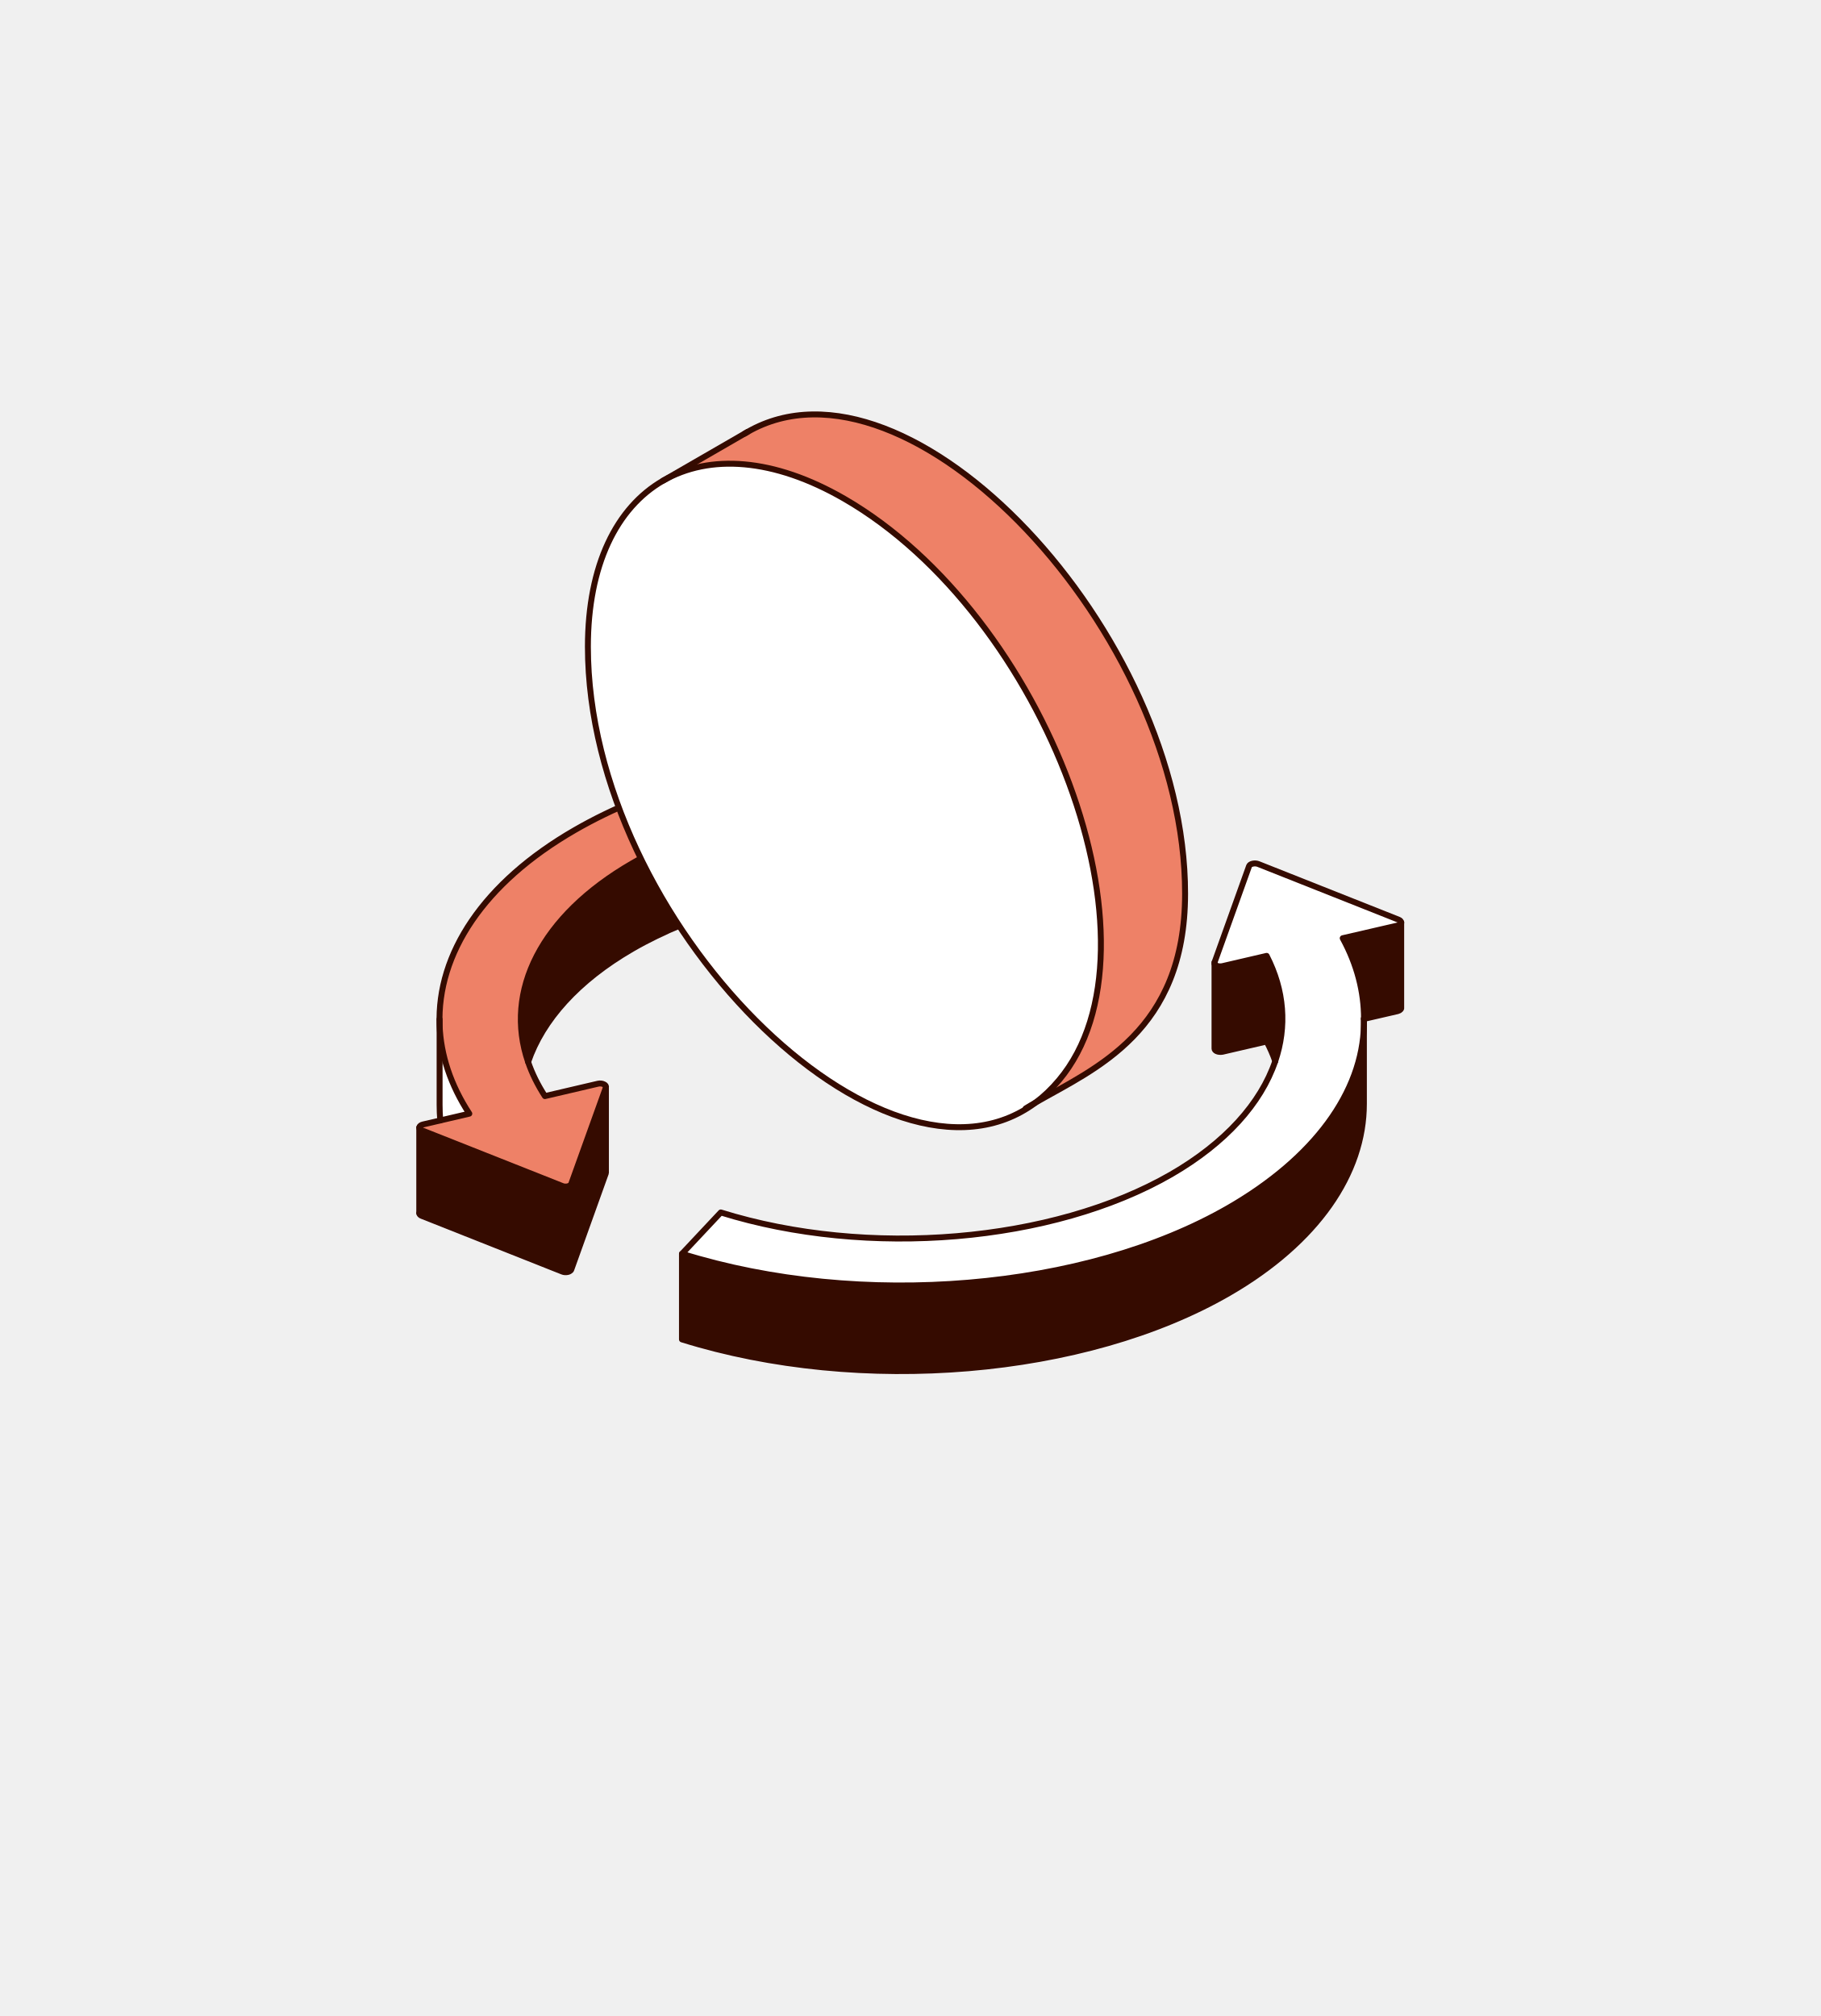
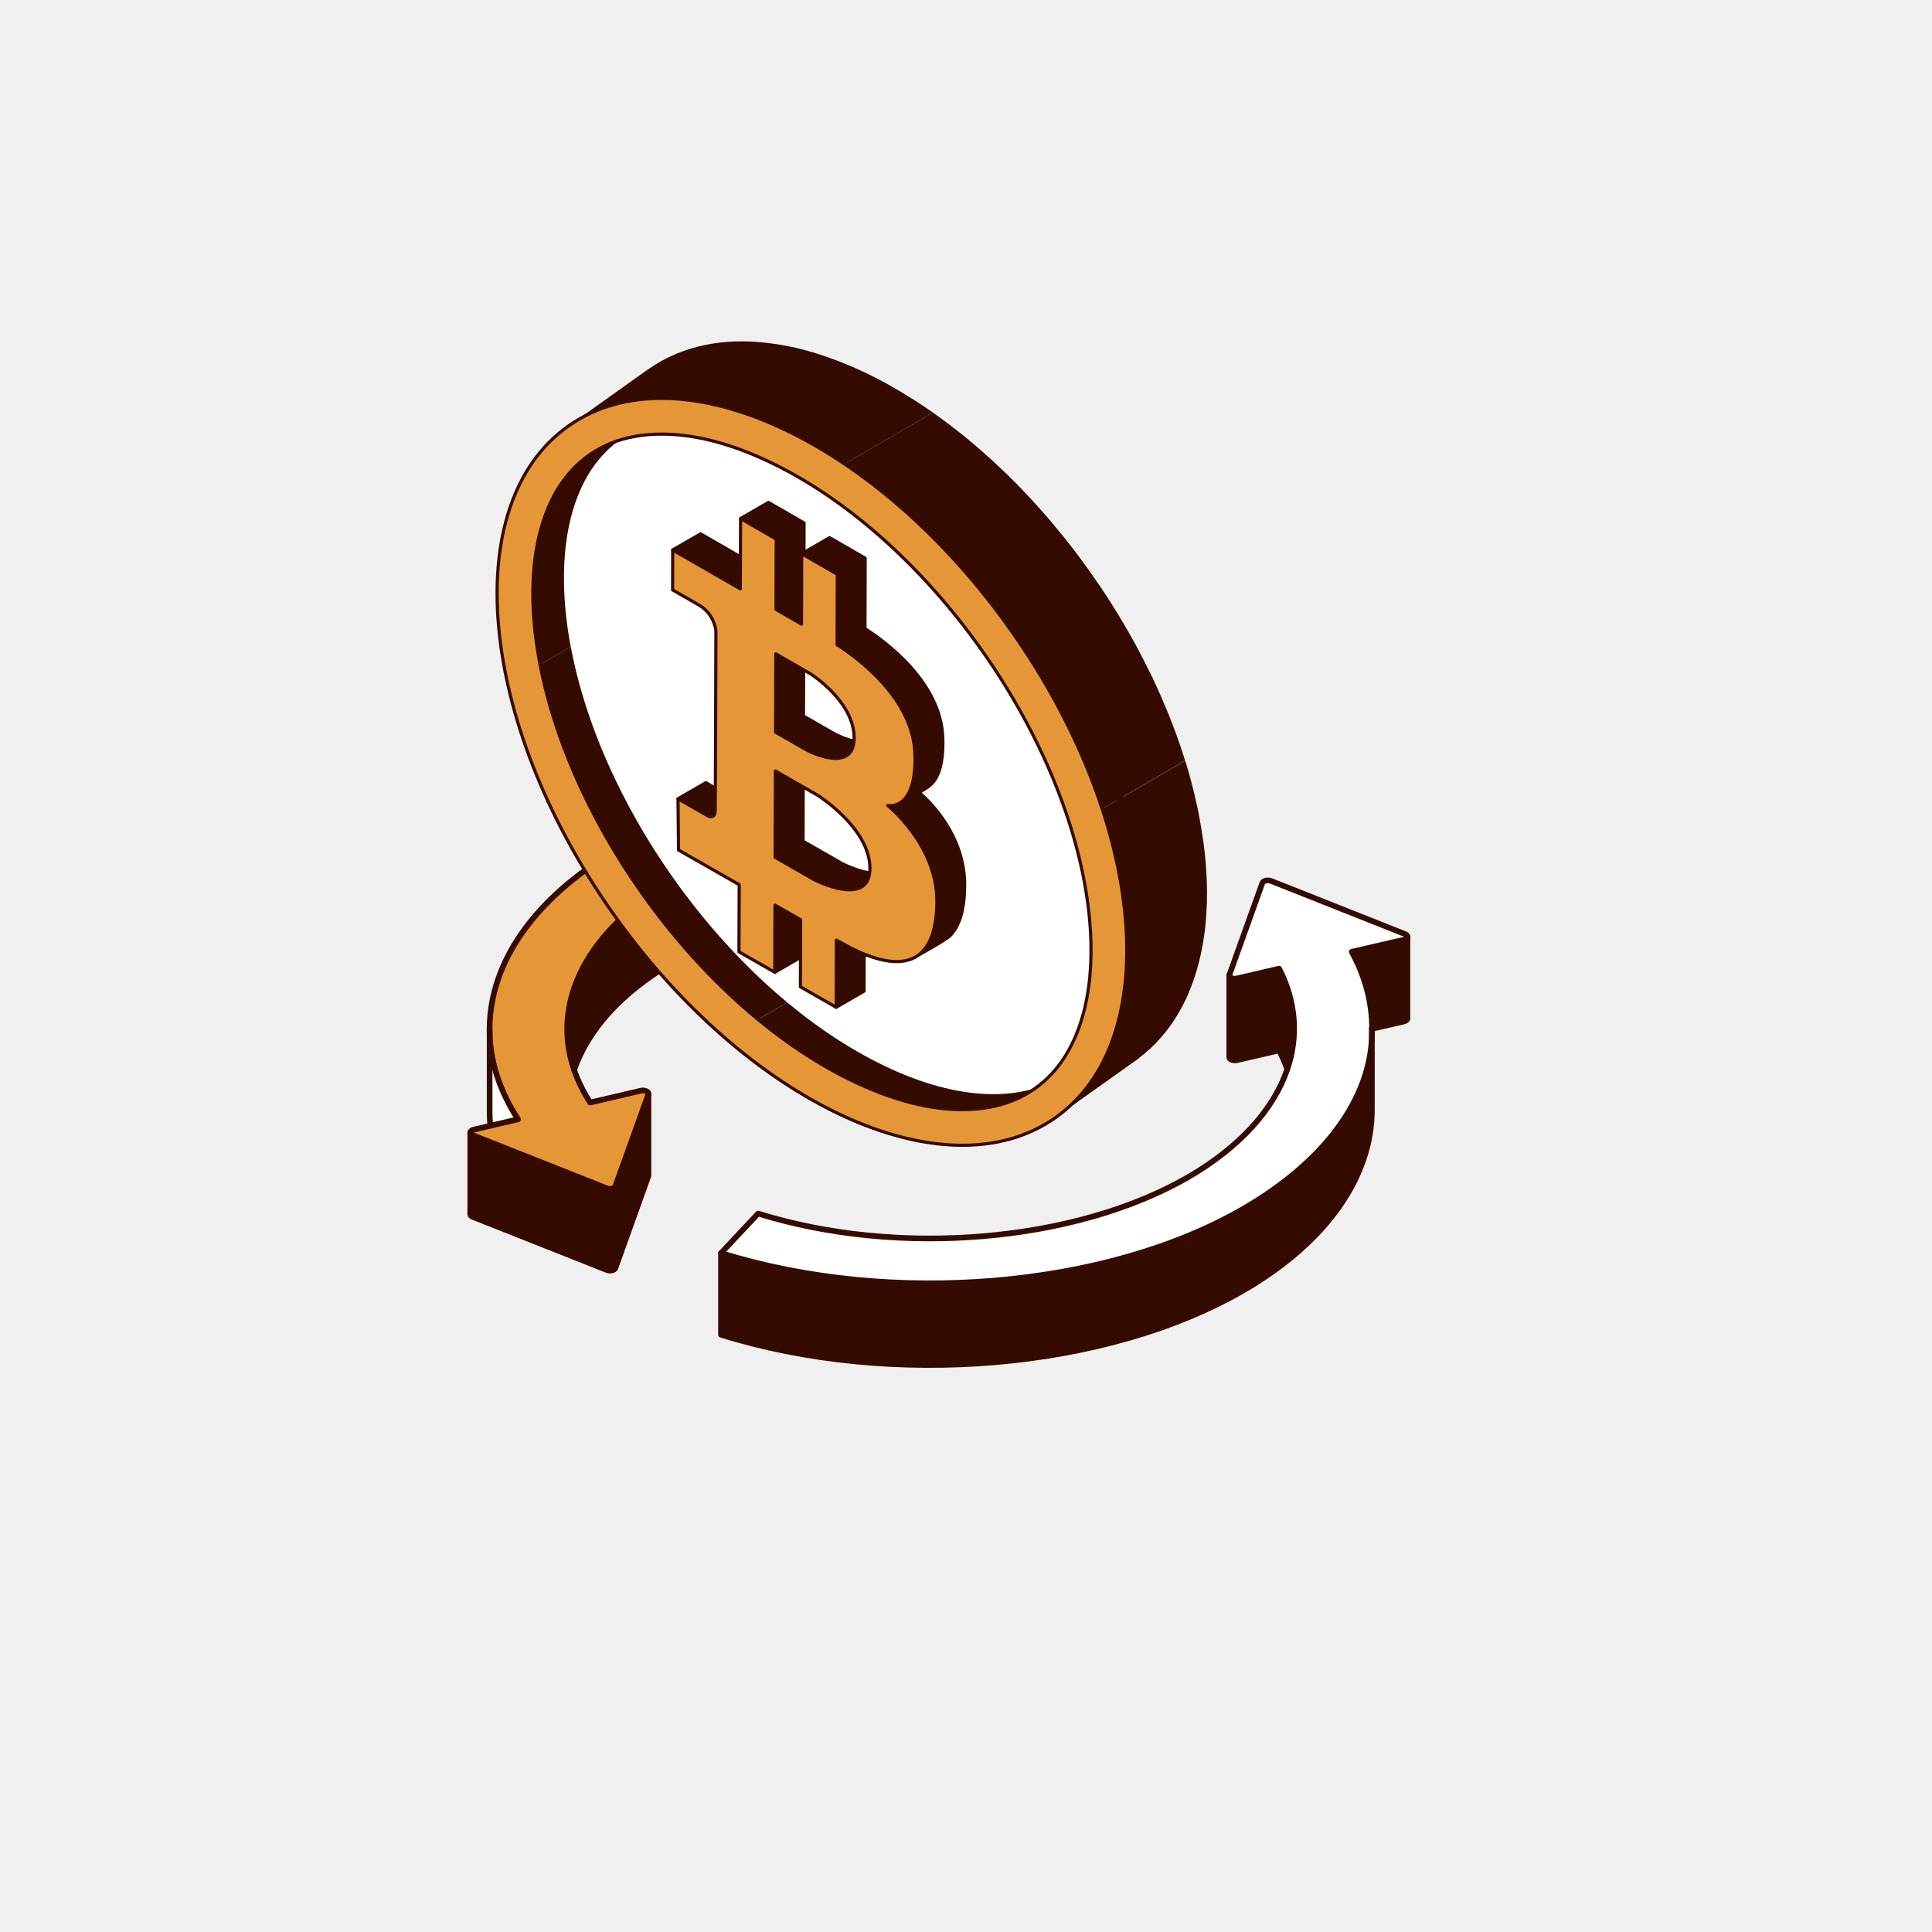
- <svg xmlns="http://www.w3.org/2000/svg" width="307" height="340" viewBox="0 0 307 340" fill="none">
-   <path d="M236.292 170V170.06C236.262 170.19 236.162 170.3 236.002 170.4C235.922 170.44 235.812 170.49 235.682 170.53L230.012 171.84C230.022 167.27 228.842 162.69 226.422 158.25L235.682 156.11C235.812 156.08 235.922 156.03 236.002 155.98C236.162 155.88 236.262 155.77 236.292 155.64V170Z" fill="#350B00" />
-   <path d="M215.054 178.979C217.024 173.149 216.604 167.039 213.604 161.219L206.154 162.949C205.814 163.029 205.434 162.999 205.164 162.869C204.984 162.789 204.864 162.659 204.814 162.549V162.329L210.644 146.069C210.704 145.889 210.944 145.739 211.244 145.669C211.544 145.599 211.894 145.619 212.174 145.719L235.874 155.119C236.134 155.209 236.274 155.389 236.294 155.589V155.649C236.264 155.779 236.164 155.889 236.004 155.989C235.924 156.039 235.814 156.089 235.684 156.119L226.424 158.259C228.844 162.699 230.024 167.279 230.014 171.849H230.004V172.859C229.524 184.229 221.654 195.359 207.214 203.699C183.014 217.669 145.104 220.869 115.004 211.479L121.544 204.509C146.314 212.239 177.544 209.589 197.494 198.089C206.674 192.789 212.614 186.089 215.044 178.999L215.054 178.979Z" fill="white" />
-   <path d="M230.004 171.839H230.014C230.014 172.179 230.004 172.519 230.004 172.849V171.839Z" fill="white" />
-   <path d="M230.004 172.85V186.17C230.004 197.9 222.114 209.5 207.214 218.11C183.014 232.08 145.104 235.29 115.004 225.9V211.47C145.104 220.86 183.014 217.66 207.214 203.69C221.644 195.35 229.514 184.22 230.004 172.85Z" fill="#350B00" />
-   <path d="M213.602 161.219C216.602 167.049 217.023 173.159 215.053 178.979C214.663 177.839 214.182 176.759 213.602 175.649L206.152 177.379C205.812 177.439 205.423 177.409 205.163 177.279C204.933 177.169 204.812 177.009 204.812 176.849V162.539C204.852 162.659 204.983 162.779 205.163 162.859C205.433 162.979 205.812 163.019 206.152 162.939L213.602 161.209V161.219Z" fill="#350B00" />
-   <path d="M204.825 162.319V162.539C204.815 162.459 204.785 162.399 204.825 162.319Z" fill="white" />
-   <path d="M192.923 133.479V147.899L185.723 154.639V140.219L192.923 133.479Z" fill="#350B00" />
-   <path d="M74.133 172.909C73.683 160.889 81.503 148.889 96.923 139.999C122.593 125.179 162.053 122.499 192.923 133.479L185.733 140.229C160.303 131.189 127.783 133.399 106.633 145.609C91.223 154.519 85.003 167.189 89.073 179.099C89.753 181.059 90.693 182.979 91.913 184.869L100.853 182.779C101.193 182.699 101.583 182.739 101.853 182.879C102.143 183.009 102.273 183.209 102.193 183.419L96.353 199.669C96.313 199.779 96.223 199.879 96.083 199.959C96.003 200.009 95.893 200.049 95.763 200.089C95.463 200.149 95.113 200.129 94.853 200.029L71.133 190.639C70.863 190.539 70.703 190.369 70.703 190.189C70.703 190.189 70.713 190.149 70.713 190.109C70.753 189.899 70.983 189.729 71.313 189.649L79.143 187.819C75.983 182.989 74.313 177.949 74.133 172.909Z" fill="#EE8167" />
-   <path d="M185.724 140.219V154.639C160.294 145.599 127.774 147.819 106.624 160.029C97.404 165.359 91.474 172.049 89.064 179.099C85.004 167.189 91.214 154.519 106.624 145.609C127.774 133.399 160.284 131.189 185.724 140.229V140.219Z" fill="#350B00" />
-   <path d="M70.703 204.599V190.189C70.703 190.369 70.863 190.539 71.133 190.639L94.833 200.029C95.093 200.139 95.443 200.159 95.743 200.089C95.873 200.049 95.983 200.009 96.063 199.959C96.203 199.879 96.303 199.779 96.333 199.669L102.173 183.419V197.729C102.173 197.729 102.183 197.809 102.163 197.849L96.333 214.099C96.293 214.219 96.203 214.309 96.063 214.389C95.983 214.439 95.873 214.489 95.743 214.519C95.443 214.589 95.093 214.569 94.833 214.459L71.133 205.059C70.863 204.969 70.703 204.769 70.703 204.599Z" fill="#350B00" />
-   <path d="M79.153 187.819L74.263 188.959C74.163 188.099 74.133 187.209 74.133 186.329V172.909C74.323 177.949 75.993 182.989 79.143 187.819H79.153Z" fill="white" />
-   <path d="M236.292 155.58C236.282 155.39 236.132 155.21 235.872 155.11L212.172 145.71C211.902 145.61 211.552 145.59 211.242 145.66C210.932 145.73 210.712 145.88 210.642 146.06L204.812 162.32C204.772 162.4 204.802 162.46 204.812 162.54C204.852 162.66 204.982 162.78 205.162 162.86C205.432 162.98 205.812 163.02 206.152 162.94L213.602 161.21C216.602 167.04 217.032 173.15 215.052 178.97C212.642 186.06 206.682 192.75 197.502 198.06C177.552 209.56 146.322 212.21 121.552 204.48L115.012 211.45C145.112 220.84 183.022 217.64 207.222 203.67C221.652 195.33 229.762 184.21 230.012 172.83C230.012 172.5 230.022 172.16 230.022 171.82C230.022 167.25 228.852 162.67 226.432 158.23L235.692 156.09C235.822 156.06 235.932 156.01 236.012 155.96C236.172 155.86 236.272 155.75 236.302 155.62V155.56L236.292 155.58Z" stroke="#350B00" stroke-linecap="round" stroke-linejoin="round" />
-   <path d="M70.703 190.179C70.703 190.359 70.863 190.529 71.133 190.629L94.833 200.019C95.093 200.129 95.443 200.149 95.743 200.079C95.873 200.039 95.983 199.999 96.063 199.949C96.203 199.869 96.303 199.769 96.333 199.659L102.173 183.409C102.253 183.199 102.123 182.999 101.833 182.869C101.563 182.729 101.173 182.689 100.833 182.769L91.893 184.859C90.673 182.969 89.723 181.049 89.053 179.089C84.963 167.189 91.203 154.509 106.613 145.599C127.763 133.389 160.273 131.179 185.713 140.219L192.903 133.469C162.053 122.499 122.593 125.179 96.923 139.999C81.503 148.889 73.683 160.889 74.133 172.909C74.323 177.949 75.993 182.989 79.143 187.819L71.313 189.649C70.993 189.729 70.753 189.899 70.713 190.109C70.713 190.149 70.703 190.159 70.703 190.169V190.179Z" stroke="#350B00" stroke-linecap="round" stroke-linejoin="round" />
-   <path d="M74.133 171.899V186.329C74.133 187.209 74.163 188.089 74.263 188.959" stroke="#350B00" stroke-linecap="round" stroke-linejoin="round" />
-   <path d="M89.062 179.1C91.472 172.05 97.403 165.37 106.622 160.03C127.772 147.82 160.282 145.6 185.722 154.64L192.912 147.9V133.47" stroke="#350B00" stroke-linecap="round" stroke-linejoin="round" />
-   <path d="M70.713 204.529C70.713 204.529 70.703 204.569 70.703 204.589V190.159" stroke="#350B00" stroke-linecap="round" stroke-linejoin="round" />
-   <path d="M102.183 183.419V197.729C102.183 197.729 102.193 197.809 102.173 197.849L96.343 214.099C96.303 214.219 96.213 214.309 96.073 214.389C95.993 214.439 95.883 214.489 95.753 214.519C95.453 214.589 95.103 214.569 94.843 214.459L71.133 205.059C70.863 204.969 70.703 204.769 70.703 204.599" stroke="#350B00" stroke-linecap="round" stroke-linejoin="round" />
-   <path d="M185.723 140.22V154.64" stroke="#350B00" stroke-linecap="round" stroke-linejoin="round" />
-   <path d="M236.294 155.579V170.059C236.264 170.189 236.164 170.299 236.004 170.399C235.924 170.439 235.814 170.489 235.684 170.529L230.014 171.839H230.004" stroke="#350B00" stroke-linecap="round" stroke-linejoin="round" />
-   <path d="M215.053 178.999V178.979C214.663 177.839 214.182 176.759 213.602 175.649L206.152 177.379C205.812 177.439 205.423 177.409 205.163 177.279C204.933 177.169 204.812 177.009 204.812 176.849V162.319" stroke="#350B00" stroke-linecap="round" stroke-linejoin="round" />
-   <path d="M230.004 171.739V186.159C230.004 197.889 222.114 209.489 207.214 218.099C183.014 232.069 145.104 235.279 115.004 225.889V211.459" stroke="#350B00" stroke-linecap="round" stroke-linejoin="round" />
-   <g clip-path="url(#clip0_4379_1949)">
-     <path d="M126.071 72.84C153.141 57.12 199.901 106.53 199.861 150.73C199.841 173.98 184.661 180.18 174.641 185.94C176.041 184.89 177.361 183.63 178.601 182.15C197.361 159.78 176.451 103.79 142.371 84.1C130.431 77.21 119.621 76.55 111.801 81.07L126.071 72.83V72.84Z" fill="#EE8167" />
-     <path d="M174.611 185.969C149.301 204.849 99.151 155.579 99.141 109.069C99.141 95.289 103.971 85.599 111.801 81.079C119.621 76.559 130.431 77.219 142.371 84.109C176.451 103.799 197.361 159.789 178.601 182.159C177.361 183.639 176.041 184.899 174.641 185.949C174.641 185.949 174.621 185.969 174.611 185.969ZM145.451 156.809C156.291 161.119 157.031 149.029 153.491 141.509C149.151 132.289 138.741 127.629 138.741 122.109C138.741 119.929 140.381 120.179 142.031 121.129C144.631 122.619 148.871 127.059 152.191 131.489C152.211 131.469 152.211 131.459 152.221 131.439L155.301 124.589C152.381 120.399 148.711 116.739 145.451 114.399V105.649C141.101 103.139 139.851 102.409 139.551 102.239C139.551 102.239 139.551 102.239 139.531 102.239C139.531 102.219 139.521 102.219 139.511 102.239L139.491 102.219C139.491 102.219 139.491 102.219 139.471 102.219C139.451 102.219 139.451 102.219 139.451 102.219C139.451 105.479 139.451 107.759 139.451 111.039C133.871 109.029 130.101 111.319 130.101 118.169C130.101 133.049 146.701 138.309 146.701 145.459C146.701 151.259 137.161 143.709 131.311 133.619L128.131 140.369C131.141 145.399 135.221 150.109 139.461 153.329V162.569L145.441 166.009V156.839L145.451 156.809Z" fill="white" />
-     <ellipse cx="142.281" cy="135.198" rx="34.241" ry="60.651" transform="rotate(-30.9186 142.281 135.198)" fill="white" />
-     <path d="M174.611 185.969C149.301 204.849 99.151 155.579 99.141 109.069C99.141 95.289 103.981 85.599 111.801 81.079C119.631 76.559 130.431 77.219 142.371 84.109C176.451 103.799 197.361 159.789 178.601 182.159C177.361 183.639 176.041 184.899 174.641 185.949L174.611 185.969Z" stroke="#350B00" stroke-linecap="round" stroke-linejoin="round" />
-     <path d="M172.96 186.939C173.49 186.609 174.04 186.289 174.6 185.969C174.6 185.969 174.62 185.949 174.63 185.949C184.66 180.189 199.84 173.989 199.85 150.739C199.89 106.539 153.18 57.219 126.06 72.849C125.9 72.939 125.75 73.029 125.59 73.129" stroke="#350B00" stroke-linecap="round" stroke-linejoin="round" />
-     <path d="M111.801 81.079L126.071 72.839" stroke="#350B00" stroke-linecap="round" stroke-linejoin="round" />
+ <svg xmlns="http://www.w3.org/2000/svg" width="283" height="283" viewBox="0 0 283 283" fill="none">
+   <g clip-path="url(#clip0_101_7026)">
+     <path d="M206.169 149.179V149.229C206.144 149.336 206.061 149.428 205.929 149.511C205.862 149.544 205.771 149.585 205.664 149.618L200.963 150.704C200.971 146.916 199.993 143.118 197.986 139.437L205.664 137.663C205.771 137.638 205.862 137.597 205.929 137.555C206.061 137.472 206.144 137.381 206.169 137.273V149.179Z" fill="#350B00" />
+     <path d="M188.56 156.621C190.193 151.788 189.845 146.722 187.358 141.897L181.181 143.331C180.899 143.398 180.584 143.373 180.36 143.265C180.211 143.199 180.112 143.091 180.07 143V142.817L184.904 129.337C184.953 129.187 185.152 129.063 185.401 129.005C185.65 128.947 185.94 128.964 186.172 129.047L205.821 136.84C206.037 136.914 206.153 137.064 206.169 137.229V137.279C206.144 137.387 206.061 137.478 205.929 137.561C205.862 137.603 205.771 137.644 205.663 137.669L197.986 139.443C199.993 143.124 200.971 146.921 200.963 150.71H200.954V151.547C200.556 160.974 194.032 170.202 182.06 177.116C161.996 188.698 130.566 191.351 105.611 183.566L111.033 177.788C131.57 184.196 157.461 181.999 174.001 172.465C181.612 168.071 186.537 162.516 188.551 156.638L188.56 156.621Z" fill="white" />
+     <path d="M200.947 150.703H200.956C200.956 150.985 200.947 151.267 200.947 151.541V150.703Z" fill="white" />
+     <path d="M200.954 151.541V162.584C200.954 172.309 194.413 181.926 182.06 189.065C161.996 200.647 130.566 203.308 105.611 195.523V183.56C130.566 191.345 161.996 188.692 182.06 177.11C194.023 170.195 200.548 160.968 200.954 151.541Z" fill="#350B00" />
+     <path d="M187.352 141.897C189.839 146.73 190.187 151.796 188.554 156.621C188.231 155.676 187.833 154.781 187.352 153.86L181.175 155.295C180.894 155.344 180.57 155.32 180.355 155.212C180.164 155.121 180.064 154.988 180.064 154.855V142.991C180.098 143.091 180.205 143.19 180.355 143.257C180.578 143.356 180.894 143.389 181.175 143.323L187.352 141.889V141.897Z" fill="#350B00" />
+     <path d="M180.073 142.811V142.993C180.065 142.927 180.04 142.877 180.073 142.811Z" fill="white" />
+     <path d="M170.213 118.9V130.856L164.244 136.444V124.488L170.213 118.9Z" fill="#350B00" />
+     <path d="M71.728 151.591C71.355 141.626 77.839 131.677 90.623 124.306C111.905 112.019 144.62 109.798 170.214 118.901L164.253 124.497C143.169 117.002 116.208 118.834 98.673 128.957C85.897 136.344 80.74 146.849 84.115 156.723C84.678 158.348 85.458 159.94 86.469 161.507L93.881 159.774C94.163 159.708 94.486 159.741 94.71 159.857C94.951 159.965 95.058 160.13 94.992 160.304L90.15 173.777C90.117 173.868 90.043 173.951 89.927 174.017C89.86 174.059 89.769 174.092 89.661 174.125C89.412 174.175 89.122 174.158 88.907 174.075L69.241 166.29C69.017 166.207 68.885 166.066 68.885 165.917C68.885 165.917 68.893 165.884 68.893 165.851C68.926 165.677 69.117 165.536 69.391 165.47L75.882 163.952C73.262 159.948 71.878 155.769 71.728 151.591Z" fill="#E59636" />
+     <path d="M164.239 124.488V136.443C143.155 128.949 116.194 130.789 98.659 140.912C91.015 145.331 86.099 150.878 84.101 156.723C80.735 146.848 85.883 136.344 98.659 128.957C116.194 118.834 143.147 117.002 164.239 124.497V124.488Z" fill="#350B00" />
+     <path d="M68.885 177.864V165.917C68.885 166.067 69.017 166.208 69.241 166.291L88.89 174.076C89.106 174.167 89.396 174.183 89.645 174.125C89.752 174.092 89.844 174.059 89.91 174.017C90.026 173.951 90.109 173.868 90.134 173.777L94.976 160.305V172.169C94.976 172.169 94.984 172.235 94.967 172.268L90.134 185.741C90.101 185.84 90.026 185.915 89.91 185.981C89.844 186.022 89.752 186.064 89.645 186.089C89.396 186.147 89.106 186.13 88.89 186.039L69.241 178.246C69.017 178.171 68.885 178.005 68.885 177.864Z" fill="#350B00" />
+     <path d="M75.883 163.953L71.829 164.898C71.746 164.185 71.721 163.447 71.721 162.718V151.592C71.878 155.77 73.263 159.949 75.874 163.953H75.883Z" fill="white" />
+     <path d="M206.177 137.222C206.168 137.064 206.044 136.915 205.828 136.832L186.179 129.039C185.956 128.956 185.665 128.939 185.408 128.997C185.151 129.055 184.969 129.18 184.911 129.329L180.077 142.81C180.044 142.876 180.069 142.926 180.077 142.992C180.111 143.091 180.218 143.191 180.368 143.257C180.591 143.357 180.906 143.39 181.188 143.324L187.365 141.889C189.852 146.723 190.209 151.788 188.567 156.614C186.569 162.492 181.628 168.038 174.017 172.441C157.477 181.975 131.585 184.172 111.049 177.763L105.627 183.542C130.582 191.327 162.012 188.674 182.075 177.092C194.039 170.177 200.763 160.958 200.97 151.523C200.97 151.249 200.978 150.968 200.978 150.686C200.978 146.897 200.008 143.1 198.002 139.419L205.679 137.644C205.787 137.62 205.878 137.578 205.944 137.537C206.077 137.454 206.16 137.363 206.185 137.255V137.205L206.177 137.222Z" stroke="#350B00" stroke-width="0.829" stroke-linecap="round" stroke-linejoin="round" />
+     <path d="M68.885 165.909C68.885 166.058 69.017 166.199 69.241 166.282L88.89 174.067C89.106 174.158 89.396 174.175 89.645 174.116C89.752 174.083 89.844 174.05 89.91 174.009C90.026 173.942 90.109 173.859 90.134 173.768L94.976 160.296C95.042 160.122 94.934 159.956 94.694 159.848C94.47 159.732 94.147 159.699 93.865 159.765L86.453 161.498C85.441 159.931 84.654 158.339 84.098 156.714C80.707 146.848 85.881 136.336 98.657 128.949C116.191 118.826 143.145 116.994 164.236 124.488L170.197 118.892C144.62 109.797 111.905 112.019 90.623 124.306C77.839 131.676 71.355 141.625 71.728 151.591C71.886 155.769 73.27 159.948 75.882 163.952L69.391 165.469C69.125 165.536 68.926 165.677 68.893 165.851C68.893 165.884 68.885 165.892 68.885 165.9V165.909Z" stroke="#350B00" stroke-width="0.829" stroke-linecap="round" stroke-linejoin="round" />
+     <path d="M71.721 150.752V162.715C71.721 163.445 71.746 164.175 71.829 164.896" stroke="#350B00" stroke-width="0.829" stroke-linecap="round" stroke-linejoin="round" />
+     <path d="M84.103 156.721C86.102 150.876 91.018 145.338 98.662 140.911C116.197 130.788 143.15 128.947 164.241 136.442L170.202 130.854V118.891" stroke="#350B00" stroke-width="0.829" stroke-linecap="round" stroke-linejoin="round" />
+     <path d="M68.893 177.806C68.893 177.806 68.885 177.839 68.885 177.856V165.893" stroke="#350B00" stroke-width="0.829" stroke-linecap="round" stroke-linejoin="round" />
+     <path d="M94.984 160.305V172.169C94.984 172.169 94.992 172.235 94.976 172.268L90.142 185.741C90.109 185.84 90.034 185.915 89.918 185.981C89.852 186.022 89.761 186.064 89.653 186.089C89.404 186.147 89.114 186.13 88.898 186.039L69.241 178.246C69.017 178.171 68.885 178.005 68.885 177.864" stroke="#350B00" stroke-width="0.829" stroke-linecap="round" stroke-linejoin="round" />
+     <path d="M164.244 124.486V136.442" stroke="#350B00" stroke-width="0.829" stroke-linecap="round" stroke-linejoin="round" />
+     <path d="M206.162 137.225V149.23C206.137 149.337 206.054 149.429 205.922 149.511C205.855 149.545 205.764 149.586 205.656 149.619L200.956 150.705H200.947" stroke="#350B00" stroke-width="0.829" stroke-linecap="round" stroke-linejoin="round" />
+     <path d="M188.554 156.641V156.625C188.231 155.68 187.833 154.784 187.352 153.864L181.175 155.298C180.894 155.348 180.57 155.323 180.355 155.215C180.164 155.124 180.064 154.992 180.064 154.859V142.812" stroke="#350B00" stroke-width="0.829" stroke-linecap="round" stroke-linejoin="round" />
+     <path d="M200.954 150.621V162.576C200.954 172.301 194.413 181.918 182.06 189.057C161.996 200.639 130.566 203.3 105.611 195.515V183.552" stroke="#350B00" stroke-width="0.829" stroke-linecap="round" stroke-linejoin="round" />
+   </g>
+   <g clip-path="url(#clip1_101_7026)">
+     <path d="M133.752 58.498C133.155 58.124 132.559 57.754 131.962 57.398C131.879 57.347 131.796 57.291 131.713 57.25C131.315 57.009 130.908 56.778 130.501 56.547C128.975 55.678 127.426 54.896 125.868 54.184C125.595 54.059 125.323 53.934 125.054 53.819C124.874 53.745 124.708 53.671 124.532 53.597C124.153 53.431 123.769 53.273 123.39 53.125C122.941 52.95 122.488 52.769 122.04 52.612C120.333 51.974 118.673 51.461 117.051 51.063C116.338 50.887 115.65 50.739 114.956 50.615C114.161 50.467 113.375 50.342 112.602 50.258C111.312 50.097 110.069 50.014 108.852 50C108.039 49.99 107.243 50.023 106.467 50.083C105.338 50.175 104.238 50.323 103.184 50.554C100.169 51.183 97.441 52.353 95.064 54.018L95.055 54.008L82.908 62.66C85.377 60.838 88.244 59.575 91.434 58.914C92.304 58.725 93.201 58.581 94.135 58.507C94.324 58.484 94.523 58.466 94.722 58.457C95.947 58.35 97.2 58.341 98.5 58.406H98.509C100.026 58.48 101.593 58.669 103.216 58.979C103.905 59.104 104.599 59.252 105.297 59.428C106.374 59.691 107.484 60.001 108.594 60.38C109.454 60.653 110.309 60.953 111.178 61.3C111.335 61.351 111.483 61.416 111.641 61.476C112.186 61.698 112.741 61.925 113.305 62.179C113.578 62.294 113.86 62.419 114.133 62.544C115.64 63.233 117.134 64.001 118.609 64.824C118.66 64.847 118.715 64.874 118.766 64.907C119.256 65.18 119.751 65.462 120.232 65.744C120.389 65.836 120.546 65.933 120.703 66.035C121.707 66.636 122.696 67.284 123.681 67.949L136.679 60.445C135.712 59.761 134.732 59.118 133.756 58.494L133.752 58.498Z" fill="#350B00" />
+     <path d="M176.55 125.816C176.55 125.765 176.54 125.724 176.54 125.668C176.54 125.617 176.531 125.576 176.531 125.52C176.466 124.859 176.383 124.202 176.3 123.541C176.124 122.223 175.911 120.896 175.653 119.565C175.56 119.019 175.444 118.478 175.32 117.933C175.213 117.452 175.112 116.971 174.996 116.49C174.83 115.787 174.649 115.089 174.464 114.386C174.289 113.706 174.09 113.017 173.891 112.338C173.798 112.037 173.706 111.741 173.613 111.445L161.444 118.474C161.518 118.7 161.596 118.922 161.67 119.149C161.827 119.662 161.985 120.184 162.142 120.698C162.216 120.929 162.276 121.16 162.341 121.387C162.539 122.075 162.738 122.778 162.905 123.467C163.154 124.411 163.376 125.349 163.584 126.292C163.7 126.838 163.816 127.393 163.908 127.934C164.074 128.771 164.222 129.608 164.347 130.445C164.463 131.198 164.569 131.943 164.652 132.683C164.703 133.08 164.745 133.478 164.787 133.875C164.787 133.917 164.796 133.968 164.796 134.01C164.847 134.583 164.888 135.152 164.93 135.702C165.036 137.269 165.078 138.786 165.036 140.266C165.013 140.945 164.985 141.607 164.944 142.263C164.935 142.43 164.921 142.596 164.911 142.753C164.879 143.266 164.828 143.757 164.777 144.251C164.486 146.887 163.964 149.324 163.219 151.552C163.159 151.728 163.103 151.899 163.043 152.066C162.729 152.977 162.373 153.846 161.989 154.669C161.98 154.701 161.957 154.729 161.948 154.761C160.241 158.382 157.879 161.299 154.961 163.454L166.918 154.951L166.895 154.928C169.114 153.254 170.996 151.141 172.513 148.598C172.929 147.909 173.318 147.174 173.683 146.411C173.872 146.013 174.048 145.606 174.215 145.185C174.423 144.704 174.612 144.214 174.788 143.701C175.606 141.366 176.189 138.828 176.513 136.053C176.522 136.002 176.522 135.938 176.536 135.887C176.596 135.24 176.661 134.569 176.702 133.889C176.711 133.765 176.711 133.64 176.725 133.515C176.841 131.559 176.832 129.497 176.674 127.342C176.642 126.838 176.61 126.316 176.559 125.802L176.55 125.816Z" fill="#350B00" />
+     <path d="M173.401 110.794C173.077 109.791 172.74 108.787 172.375 107.779C172.134 107.109 171.884 106.452 171.621 105.791C171.602 105.717 171.57 105.634 171.538 105.56C171.348 105.056 171.14 104.557 170.932 104.053C170.312 102.536 169.647 101.029 168.944 99.535C168.87 99.378 168.796 99.221 168.722 99.064C168.491 98.601 168.259 98.134 168.019 97.672C168.019 97.662 168.01 97.662 168.01 97.649C167.214 96.04 166.368 94.435 165.467 92.868C165.245 92.47 165.027 92.082 164.787 91.698C164.764 91.647 164.736 91.591 164.704 91.54C164.38 90.986 164.056 90.44 163.719 89.899C163.122 88.914 162.507 87.952 161.879 86.991C161.587 86.551 161.305 86.112 161 85.682C160.676 85.201 160.339 84.72 159.997 84.24C159.599 83.662 159.201 83.097 158.771 82.533C158.489 82.126 158.184 81.715 157.884 81.317C157.578 80.91 157.278 80.499 156.963 80.106C156.191 79.102 155.396 78.118 154.568 77.147C154.254 76.749 153.907 76.351 153.574 75.954C153.449 75.806 153.324 75.662 153.2 75.524C152.978 75.26 152.76 75.01 152.529 74.761C151.327 73.401 150.102 72.093 148.849 70.817C148.724 70.692 148.599 70.567 148.469 70.442C148.22 70.192 147.965 69.938 147.716 69.688C147.452 69.425 147.184 69.175 146.92 68.925C145.866 67.908 144.798 66.928 143.698 65.975C143.309 65.629 142.902 65.287 142.505 64.949C142.2 64.699 141.899 64.436 141.594 64.186C141.007 63.714 140.424 63.243 139.837 62.794C139.273 62.346 138.709 61.925 138.131 61.509C137.682 61.162 137.229 60.838 136.78 60.524C136.743 60.496 136.706 60.473 136.669 60.445L123.672 67.95C124.125 68.26 124.583 68.56 125.036 68.879C125.484 69.194 125.947 69.517 126.395 69.85C126.576 69.975 126.751 70.114 126.918 70.239C127.524 70.687 128.111 71.15 128.707 71.63C129.396 72.162 130.076 72.731 130.756 73.304C131.162 73.637 131.56 73.984 131.958 74.331C132.688 74.969 133.424 75.63 134.136 76.296C134.667 76.786 135.19 77.29 135.717 77.803C135.8 77.877 135.883 77.96 135.967 78.044C136.341 78.418 136.72 78.797 137.095 79.172C138.265 80.356 139.407 81.576 140.526 82.834C140.609 82.926 140.692 83.023 140.775 83.116C141.131 83.514 141.478 83.911 141.82 84.309C141.853 84.35 141.894 84.392 141.927 84.434C143.055 85.742 144.146 87.079 145.21 88.461C145.524 88.859 145.825 89.266 146.139 89.672C146.162 89.705 146.19 89.746 146.213 89.779C146.643 90.334 147.059 90.898 147.457 91.476C148.072 92.322 148.668 93.182 149.246 94.037C149.551 94.467 149.843 94.907 150.125 95.346C150.504 95.919 150.878 96.507 151.244 97.094C151.618 97.681 151.988 98.277 152.33 98.883C152.552 99.216 152.746 99.554 152.945 99.896C153.209 100.335 153.459 100.774 153.708 101.223C154.379 102.393 155.017 103.576 155.632 104.779C155.854 105.185 156.062 105.606 156.27 106.022C156.376 106.23 156.478 106.438 156.584 106.651C156.709 106.901 156.834 107.155 156.959 107.414C157.745 109.065 158.485 110.729 159.178 112.403C159.243 112.551 159.303 112.708 159.354 112.852C159.502 113.208 159.645 113.555 159.784 113.911C159.9 114.216 160.015 114.516 160.131 114.821C160.588 116.033 161.014 117.249 161.421 118.465L173.591 111.437C173.521 111.22 173.457 110.998 173.387 110.78L173.401 110.794Z" fill="#350B00" />
+     <g style="mix-blend-mode:multiply" opacity="0.3">
+       <path d="M141.599 64.187L128.712 71.636C128.116 71.155 127.529 70.692 126.923 70.244L139.842 62.795C140.429 63.243 141.012 63.715 141.599 64.187Z" fill="#FFA200" />
+       <path d="M148.475 70.442L135.723 77.808C135.2 77.295 134.678 76.791 134.142 76.301L146.926 68.926C147.19 69.175 147.458 69.43 147.722 69.689C147.971 69.938 148.226 70.193 148.475 70.442Z" fill="#FFA200" />
+       <path d="M112.598 50.264L98.505 58.401H98.496C97.201 58.337 95.943 58.351 94.718 58.452C94.519 58.462 94.32 58.485 94.131 58.503L108.853 50C110.065 50.009 111.313 50.093 112.598 50.264Z" fill="#FFA200" />
+       <path d="M124.528 53.602L111.179 61.301C110.31 60.954 109.455 60.653 108.595 60.381L122.036 52.617C122.485 52.774 122.938 52.95 123.386 53.13C123.761 53.278 124.149 53.436 124.528 53.602Z" fill="#FFA200" />
+       <path d="M133.752 58.498L120.694 66.039C120.537 65.933 120.38 65.84 120.223 65.748C119.742 65.466 119.252 65.184 118.757 64.911C118.706 64.879 118.65 64.846 118.6 64.828L131.708 57.254C131.791 57.295 131.875 57.346 131.958 57.402C132.554 57.758 133.151 58.123 133.747 58.502L133.752 58.498Z" fill="#FFA200" />
+       <path d="M172.376 107.783L160.146 114.835C160.03 114.529 159.915 114.229 159.799 113.924C159.665 113.568 159.517 113.221 159.369 112.865L171.618 105.795C171.881 106.456 172.131 107.113 172.371 107.783H172.376Z" fill="#FFA200" />
+       <path d="M176.55 125.816L164.644 132.692C164.561 131.948 164.454 131.208 164.339 130.454L176.296 123.551C176.379 124.212 176.463 124.869 176.527 125.53C176.527 125.581 176.537 125.622 176.537 125.678C176.537 125.729 176.546 125.77 176.546 125.826L176.55 125.816Z" fill="#FFA200" />
+       <path d="M154.574 77.15L141.937 84.442C141.905 84.4 141.863 84.359 141.831 84.317C141.484 83.92 141.142 83.522 140.786 83.124C140.703 83.032 140.619 82.935 140.536 82.842L153.205 75.527C153.33 75.661 153.455 75.809 153.58 75.957C153.913 76.355 154.26 76.753 154.574 77.15Z" fill="#FFA200" />
+       <path d="M160.002 84.243L147.466 91.484C147.069 90.911 146.653 90.342 146.223 89.787L158.776 82.537C159.206 83.101 159.604 83.665 160.002 84.243Z" fill="#FFA200" />
+       <path d="M164.792 91.702L152.344 98.887C151.998 98.281 151.632 97.685 151.258 97.098L163.728 89.898C164.061 90.444 164.389 90.985 164.713 91.54C164.746 91.591 164.778 91.646 164.796 91.697L164.792 91.702Z" fill="#FFA200" />
+       <path d="M168.945 99.54L156.599 106.665C156.493 106.457 156.391 106.249 156.285 106.037C156.077 105.616 155.868 105.2 155.646 104.793L168.011 97.658C168.011 97.658 168.02 97.668 168.02 97.681C168.26 98.144 168.491 98.611 168.723 99.073C168.797 99.23 168.871 99.388 168.945 99.545V99.54Z" fill="#FFA200" />
+       <path d="M176.716 133.529C176.707 133.654 176.707 133.779 176.693 133.904C176.651 134.584 176.587 135.254 176.527 135.901C176.517 135.952 176.517 136.017 176.504 136.068L164.902 142.763C164.912 142.606 164.925 142.439 164.935 142.273C164.976 141.612 165.009 140.955 165.027 140.275L176.712 133.529H176.716Z" fill="#FFA200" />
+       <path d="M174.207 145.205C174.04 145.621 173.86 146.033 173.675 146.43C173.31 147.193 172.921 147.929 172.505 148.617L161.981 154.684C162.37 153.856 162.726 152.987 163.036 152.081C163.1 151.914 163.151 151.748 163.211 151.567L174.207 145.205Z" fill="#FFA200" />
+       <path d="M174.992 116.494L162.896 123.472C162.73 122.783 162.531 122.08 162.332 121.391L174.456 114.391C174.645 115.093 174.821 115.792 174.987 116.494H174.992Z" fill="#FFA200" />
+     </g>
+     <path d="M154.583 163.726C170.74 152.359 167.876 120.458 148.187 92.474C128.497 64.49 99.438 51.02 83.282 62.388C67.125 73.755 69.989 105.656 89.678 133.64C109.367 161.624 138.426 175.094 154.583 163.726Z" fill="#E59636" stroke="#350B00" stroke-width="0.462" stroke-miterlimit="10" />
+     <path d="M140.943 162.538C136.37 162.538 131.316 161.289 125.915 158.82C102.144 147.954 80.773 117.798 78.276 91.604C77.351 81.866 79.27 73.83 83.686 68.975C86.936 65.4 91.389 63.588 96.924 63.588C101.497 63.588 106.551 64.836 111.951 67.305C135.727 78.171 157.098 108.323 159.59 134.522C160.515 144.26 158.596 152.296 154.181 157.151C150.93 160.725 146.477 162.538 140.943 162.538Z" fill="white" stroke="#350B00" stroke-width="0.462" stroke-miterlimit="10" />
+     <path d="M130.469 156.556C125.244 154.165 120.139 150.845 115.326 146.846L111.03 149.324C115.77 153.231 120.791 156.482 125.924 158.826C131.324 161.286 136.373 162.539 140.946 162.539C145.182 162.539 148.793 161.485 151.711 159.372C149.829 159.977 147.757 160.273 145.506 160.273C140.923 160.273 135.869 159.029 130.473 156.56L130.469 156.556Z" fill="#350B00" />
+     <path d="M82.834 89.339C81.905 79.601 83.828 71.565 88.244 66.71C89.007 65.873 89.835 65.128 90.722 64.49C87.971 65.359 85.618 66.853 83.68 68.98C79.264 73.835 77.35 81.867 78.27 91.609C78.451 93.5 78.742 95.414 79.112 97.343L83.606 94.749C83.264 92.931 83.001 91.128 82.829 89.343L82.834 89.339Z" fill="#350B00" />
+     <path d="M83.611 94.744L79.116 97.338C82.774 116.31 95.383 136.428 111.025 149.319L115.321 146.841C99.711 133.866 87.162 113.706 83.611 94.744Z" fill="#350B00" />
+     <path d="M134.622 116.082C134.622 116.082 135.857 115.393 136.398 114.885C137.341 114.001 138.197 112.156 138.109 108.337C138.021 99.857 129.24 93.689 126.702 92.08L126.73 81.759L121.518 78.754L117.436 81.112L121.486 89.056L117.75 86.906L117.782 76.604L112.562 73.594L108.479 75.952L112.525 83.9L102.621 78.199L98.538 80.557L102.607 84.053C102.607 84.053 104.151 84.941 106.463 86.272C108.771 87.599 108.951 90.05 108.951 90.05C108.951 90.05 108.886 115.125 108.845 116.406C108.798 117.687 107.786 117.155 107.786 117.155L103.398 114.644L99.315 117.002L102.066 121.353L112.359 127.235L113.492 142.419L117.574 140.061L117.607 130.231L121.357 132.372L122.485 147.543L126.568 145.184L126.591 135.354C126.868 135.502 127.442 135.817 128.644 136.469C131.756 138.045 131.529 140.699 133.471 140.473C133.471 140.473 138.451 137.814 139.228 136.996C140.624 135.534 141.304 133.042 141.308 129.639C141.318 121.358 134.618 116.077 134.618 116.077L134.622 116.082ZM117.732 93.425L122.813 96.348C122.813 96.348 129.217 100.375 129.203 105.752C129.189 111.135 122.36 107.565 122.36 107.565L117.695 104.888L117.732 93.425ZM123.262 126.444L117.63 123.221L117.671 110.584L123.807 114.103C123.807 114.103 131.529 118.912 131.515 124.844C131.501 130.781 123.257 126.449 123.257 126.449L123.262 126.444Z" fill="#350B00" stroke="#350B00" stroke-width="0.462" stroke-linecap="round" stroke-linejoin="round" />
+     <path d="M130.039 117.996C130.039 117.996 134.21 118.907 134.025 110.695C133.937 102.214 125.157 96.046 122.618 94.437L122.646 84.117L117.435 81.111L117.403 91.413L113.666 89.263L113.699 78.961L108.479 75.951L108.442 86.258L98.537 80.556L98.523 86.41C98.523 86.41 100.068 87.298 102.38 88.63C104.687 89.957 104.867 92.407 104.867 92.407C104.867 92.407 104.803 117.482 104.761 118.763C104.715 120.044 103.702 119.512 103.702 119.512L99.314 117.001L99.393 124.515L108.28 129.592L108.243 139.422L113.491 142.419L113.523 132.588L117.273 134.729L117.245 144.555L122.489 147.546L122.512 137.716C122.789 137.864 123.363 138.179 124.565 138.831C133.197 143.205 137.22 140.296 137.234 132.001C137.243 123.72 130.044 117.996 130.044 117.996H130.039ZM113.643 95.783L118.725 98.705C118.725 98.705 125.129 102.732 125.115 108.11C125.101 113.492 118.272 109.922 118.272 109.922L113.606 107.245L113.643 95.783ZM119.173 128.801L113.542 125.579L113.583 112.942L119.719 116.46C119.719 116.46 127.441 121.269 127.427 127.202C127.413 133.139 119.169 128.806 119.169 128.806L119.173 128.801Z" fill="#E59636" stroke="#350B00" stroke-width="0.462" stroke-linecap="round" stroke-linejoin="round" />
  </g>
  <defs>
-     <clipPath id="clip0_4379_1949">
-       <rect width="103.72" height="123.22" fill="white" transform="translate(97.6406 68.3896)" />
+     <clipPath id="clip0_101_7026">
+       <rect width="139.773" height="89.108" fill="white" transform="translate(67.6504 112.084)" />
+     </clipPath>
+     <clipPath id="clip1_101_7026">
+       <rect width="104.212" height="118" fill="white" transform="translate(72.584 50)" />
    </clipPath>
  </defs>
</svg>
